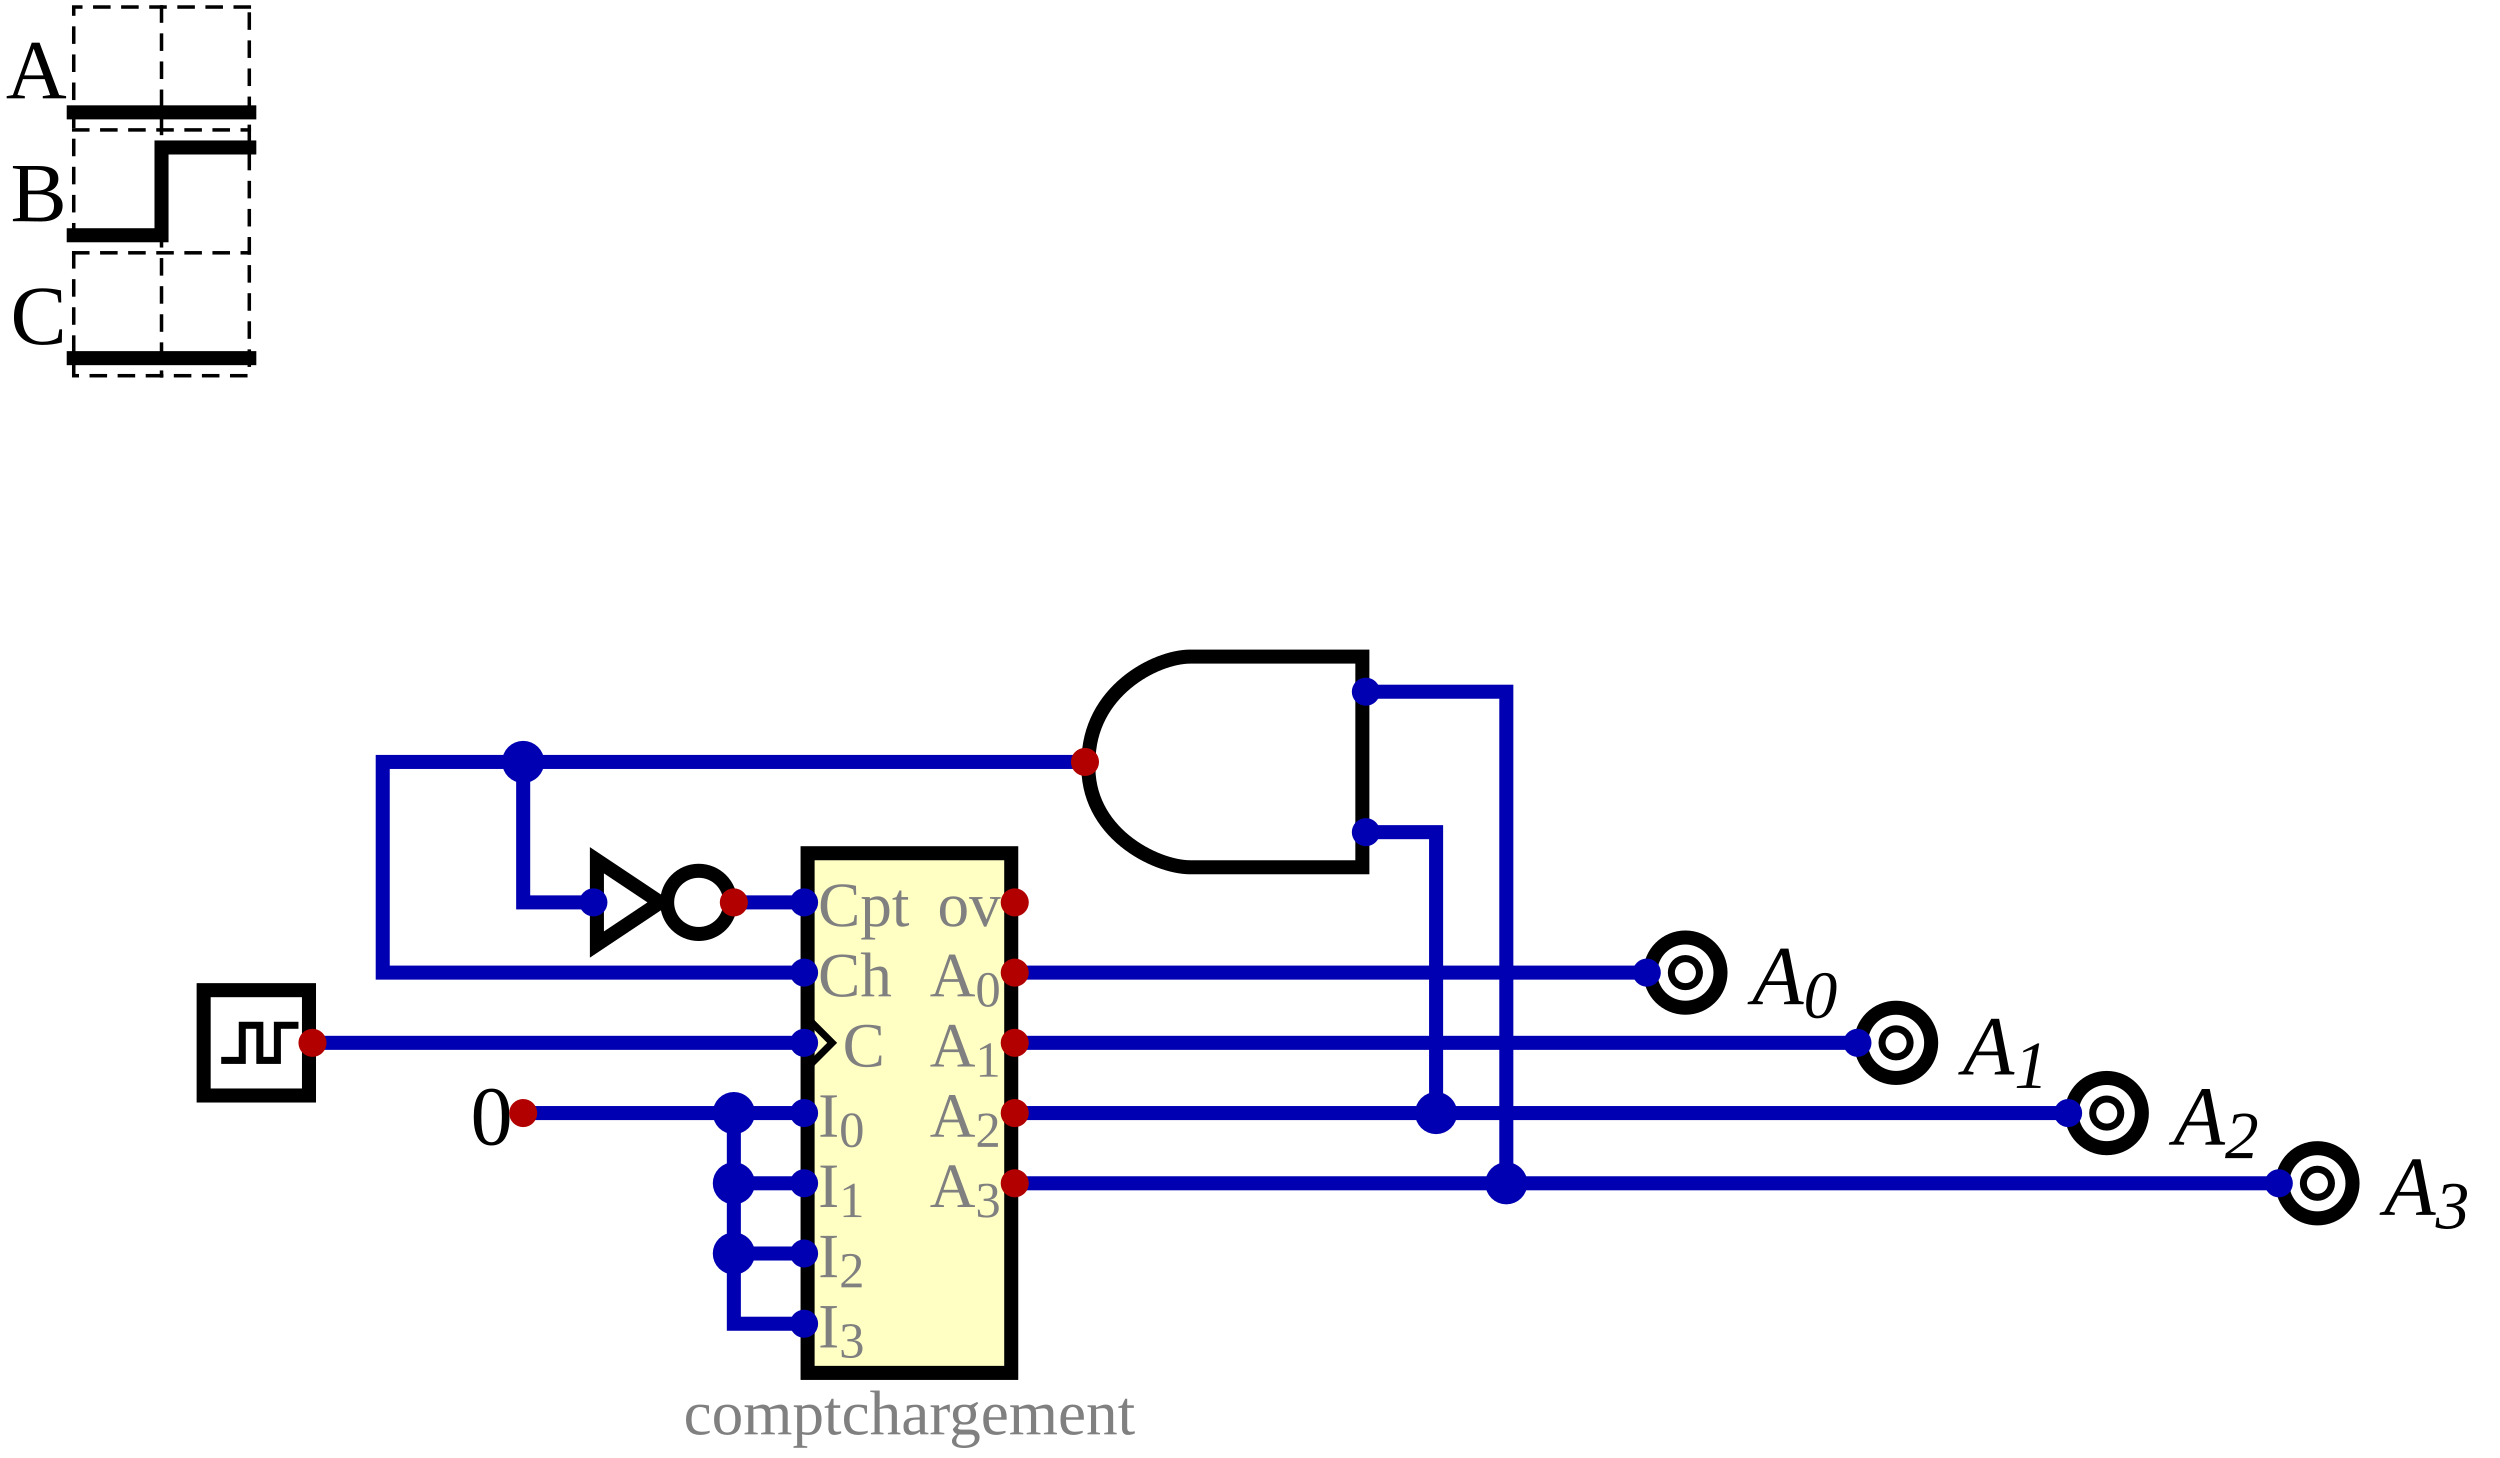
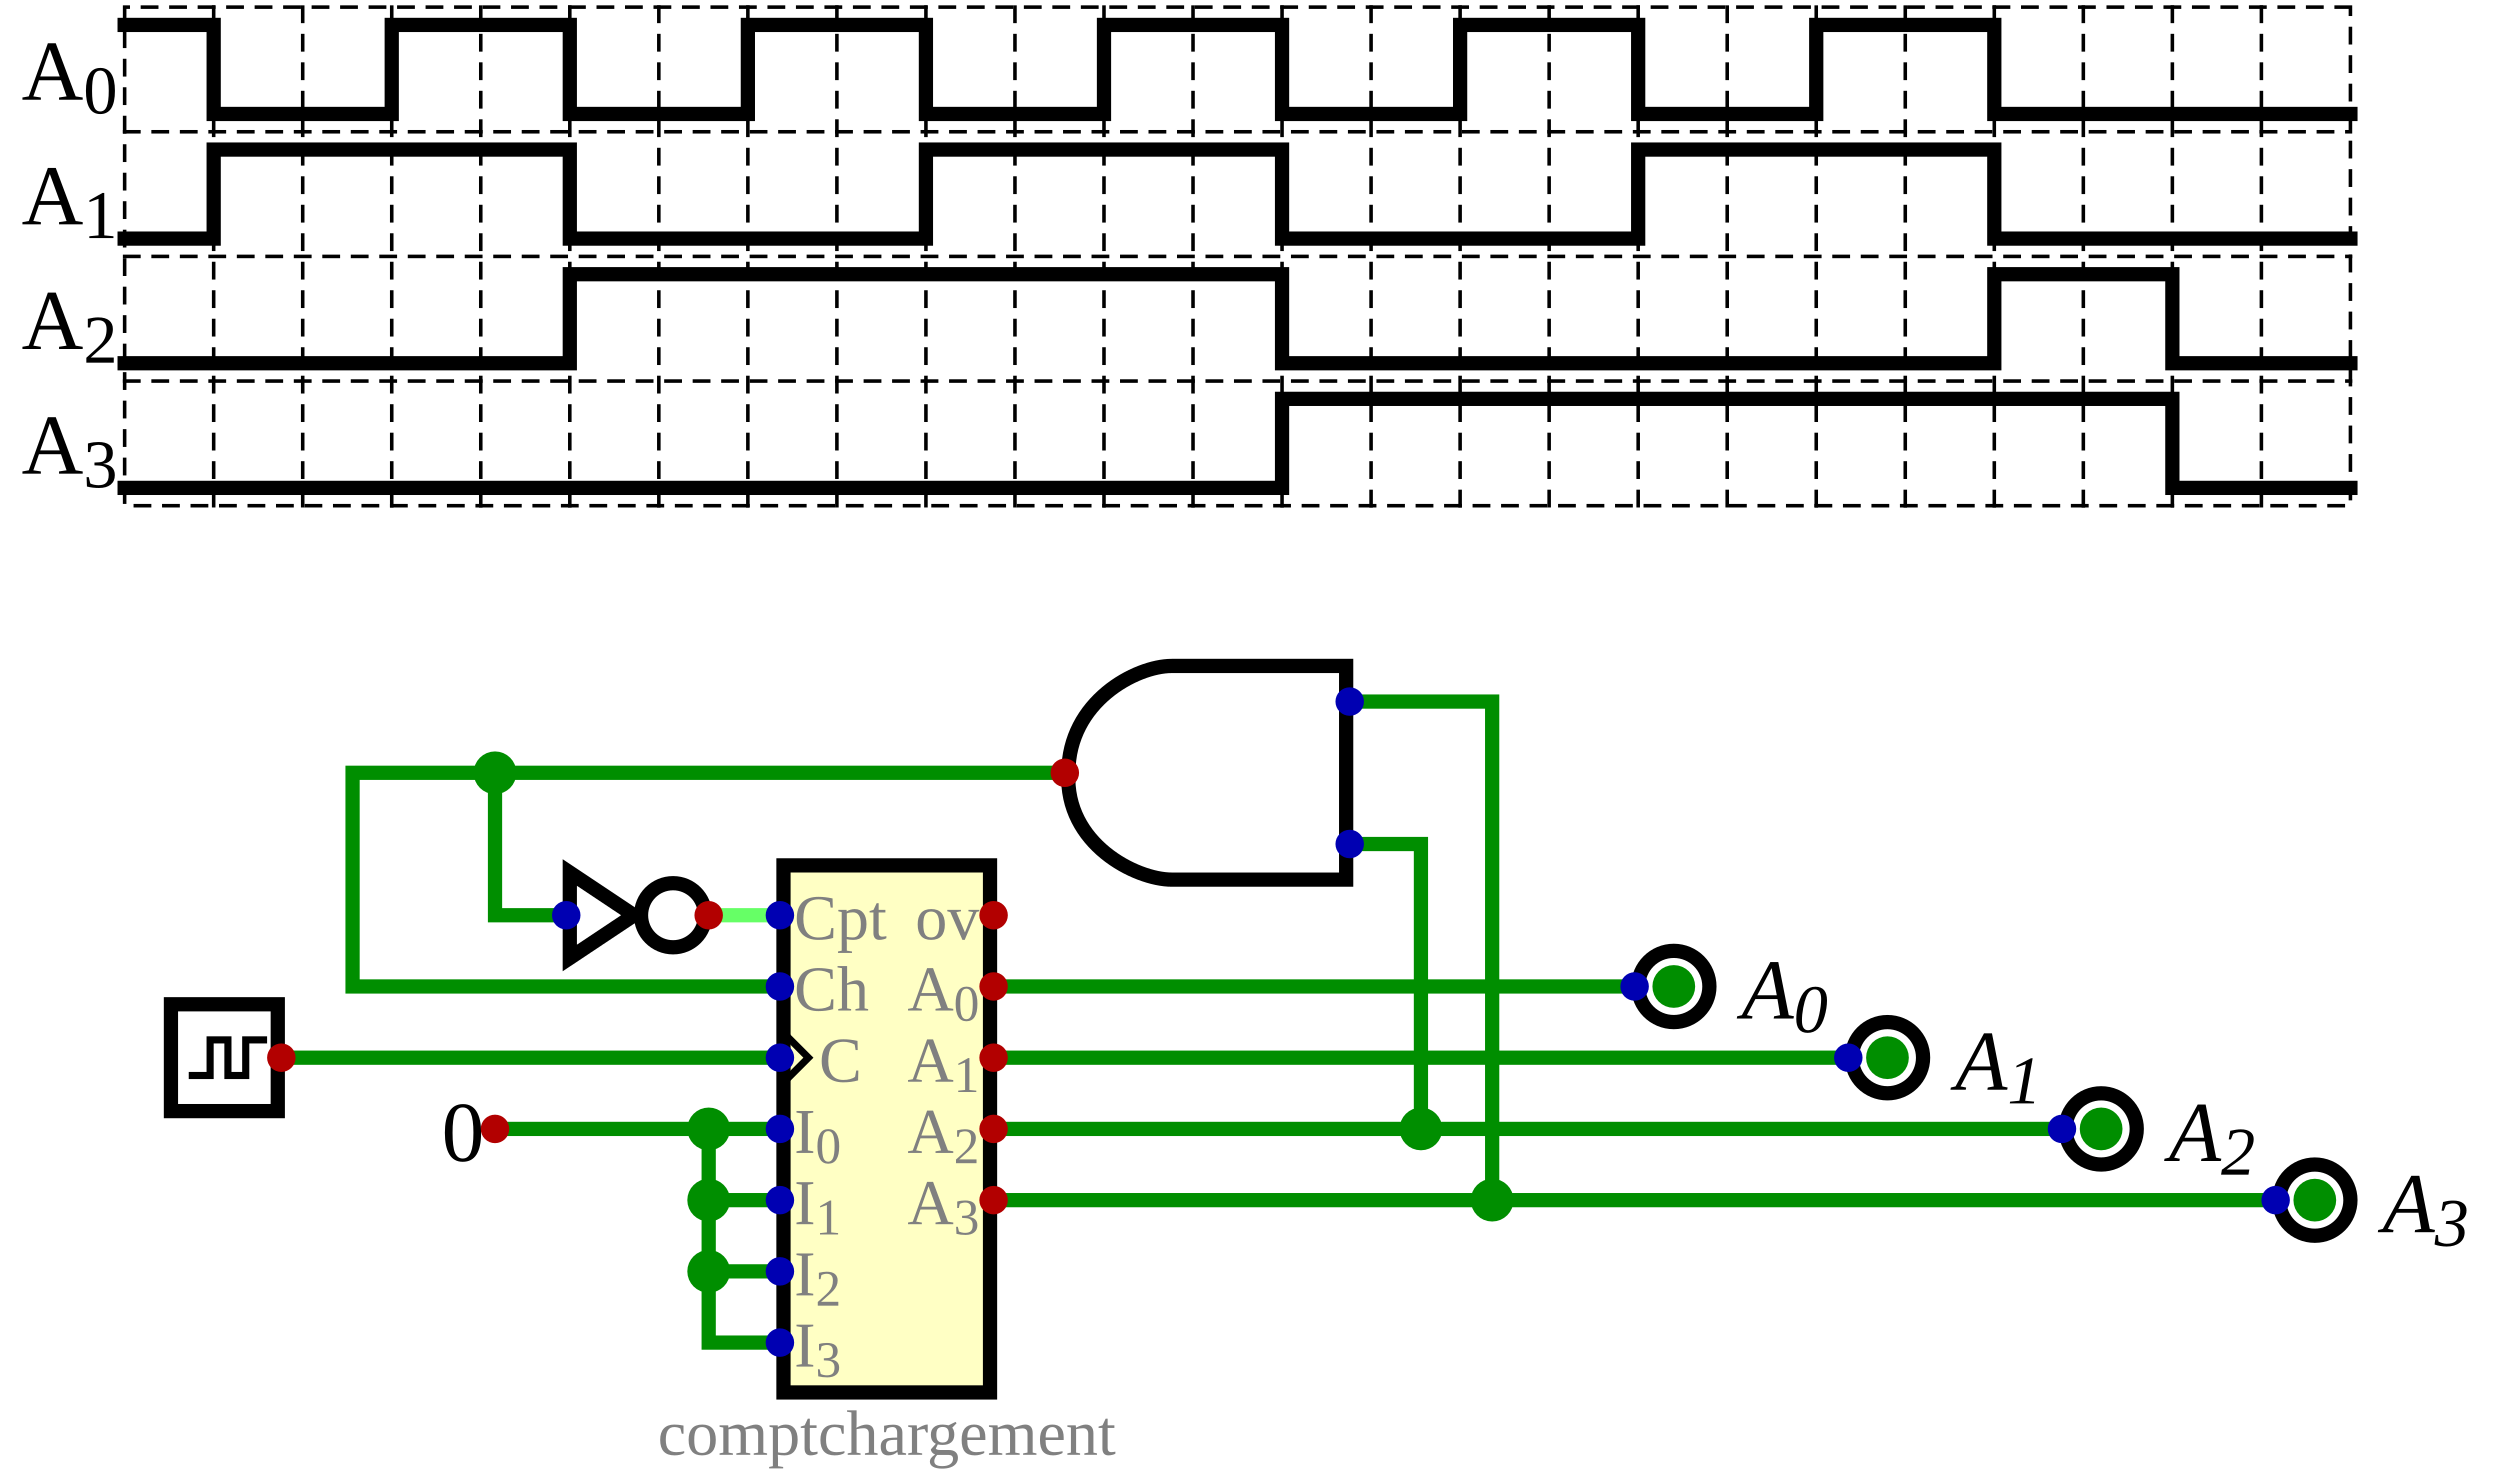
- <svg xmlns="http://www.w3.org/2000/svg" width="106.8mm" height="62.25mm" viewBox="-889 -197 712 415">
+ <svg xmlns="http://www.w3.org/2000/svg" width="105.3mm" height="62.25mm" viewBox="-879 -197 702 415">
  <g stroke-linecap="square">
-     <path d="M -868,-165 L -843,-165 L -818,-165" stroke="#000000" stroke-width="4.0" fill="none" />
-     <path d="M -868,-130 L -843,-130 L -843,-155 L -818,-155" stroke="#000000" stroke-width="4.0" fill="none" />
-     <path d="M -868,-95 L -843,-95 L -818,-95" stroke="#000000" stroke-width="4.0" fill="none" />
-     <path d="M -868,-160 L -818,-160" stroke-dasharray="4.0,4.0" stroke="#000000" stroke-width="1.0" fill="none" />
-     <path d="M -868,-125 L -818,-125" stroke-dasharray="4.0,4.0" stroke="#000000" stroke-width="1.0" fill="none" />
-     <path d="M -818,-195 L -868,-195 L -868,-90 L -818,-90 Z" stroke-dasharray="4.0,4.0" stroke="#000000" stroke-width="1.0" fill="none" />
-     <path d="M -843,-195 L -843,-90" stroke-dasharray="4.0,4.0" stroke="#000000" stroke-width="1.0" fill="none" />
-     <path d="M -600,80 L -420,80" stroke="#0000b2" stroke-width="4.0" fill="none" />
-     <path d="M -680,140 L -680,160 L -660,160" stroke="#0000b2" stroke-width="4.0" fill="none" />
-     <path d="M -500,0 L -460,0 L -460,140" stroke="#0000b2" stroke-width="4.0" fill="none" />
-     <path d="M -680,160 L -680,180 L -660,180" stroke="#0000b2" stroke-width="4.0" fill="none" />
-     <path d="M -600,100 L -360,100" stroke="#0000b2" stroke-width="4.0" fill="none" />
-     <path d="M -800,100 L -660,100" stroke="#0000b2" stroke-width="4.0" fill="none" />
-     <path d="M -600,120 L -480,120 L -300,120" stroke="#0000b2" stroke-width="4.0" fill="none" />
-     <path d="M -740,120 L -680,120 L -660,120" stroke="#0000b2" stroke-width="4.0" fill="none" />
-     <path d="M -500,40 L -480,40 L -480,120" stroke="#0000b2" stroke-width="4.0" fill="none" />
-     <path d="M -600,140 L -460,140 L -240,140" stroke="#0000b2" stroke-width="4.0" fill="none" />
-     <path d="M -680,120 L -680,140 L -660,140" stroke="#0000b2" stroke-width="4.0" fill="none" />
-     <path d="M -680,60 L -660,60" stroke="#0000b2" stroke-width="4.0" fill="none" />
-     <path d="M -740,20 L -740,60 L -720,60" stroke="#0000b2" stroke-width="4.0" fill="none" />
-     <path d="M -660,80 L -780,80 L -780,20 L -740,20 L -580,20" stroke="#0000b2" stroke-width="4.0" fill="none" />
+     <path d="M -600,80 L -420,80" stroke="#008e00" stroke-width="4.0" fill="none" />
+     <path d="M -680,140 L -680,160 L -660,160" stroke="#008e00" stroke-width="4.0" fill="none" />
+     <path d="M -500,0 L -460,0 L -460,140" stroke="#008e00" stroke-width="4.0" fill="none" />
+     <path d="M -680,160 L -680,180 L -660,180" stroke="#008e00" stroke-width="4.0" fill="none" />
+     <path d="M -600,100 L -360,100" stroke="#008e00" stroke-width="4.0" fill="none" />
+     <path d="M -800,100 L -660,100" stroke="#008e00" stroke-width="4.0" fill="none" />
+     <path d="M -600,120 L -480,120 L -300,120" stroke="#008e00" stroke-width="4.0" fill="none" />
+     <path d="M -740,120 L -680,120 L -660,120" stroke="#008e00" stroke-width="4.0" fill="none" />
+     <path d="M -500,40 L -480,40 L -480,120" stroke="#008e00" stroke-width="4.0" fill="none" />
+     <path d="M -600,140 L -460,140 L -240,140" stroke="#008e00" stroke-width="4.0" fill="none" />
+     <path d="M -680,120 L -680,140 L -660,140" stroke="#008e00" stroke-width="4.0" fill="none" />
+     <path d="M -740,20 L -740,60 L -720,60" stroke="#008e00" stroke-width="4.0" fill="none" />
+     <path d="M -660,80 L -780,80 L -780,20 L -740,20 L -580,20" stroke="#008e00" stroke-width="4.0" fill="none" />
+     <path d="M -680,60 L -660,60" stroke="#66ff66" stroke-width="4.0" fill="none" />
+     <path d="M -844,-160 L -219,-160" stroke-dasharray="4.0,4.0" stroke="#000000" stroke-width="1.0" fill="none" />
+     <path d="M -844,-125 L -219,-125" stroke-dasharray="4.0,4.0" stroke="#000000" stroke-width="1.0" fill="none" />
+     <path d="M -844,-90 L -219,-90" stroke-dasharray="4.0,4.0" stroke="#000000" stroke-width="1.0" fill="none" />
+     <path d="M -219,-195 L -844,-195 L -844,-55 L -219,-55 Z" stroke-dasharray="4.0,4.0" stroke="#000000" stroke-width="1.0" fill="none" />
+     <path d="M -819,-195 L -819,-55" stroke-dasharray="4.0,4.0" stroke="#000000" stroke-width="1.0" fill="none" />
+     <path d="M -794,-195 L -794,-55" stroke-dasharray="4.0,4.0" stroke="#000000" stroke-width="1.0" fill="none" />
+     <path d="M -769,-195 L -769,-55" stroke-dasharray="4.0,4.0" stroke="#000000" stroke-width="1.0" fill="none" />
+     <path d="M -744,-195 L -744,-55" stroke-dasharray="4.0,4.0" stroke="#000000" stroke-width="1.0" fill="none" />
+     <path d="M -719,-195 L -719,-55" stroke-dasharray="4.0,4.0" stroke="#000000" stroke-width="1.0" fill="none" />
+     <path d="M -694,-195 L -694,-55" stroke-dasharray="4.0,4.0" stroke="#000000" stroke-width="1.0" fill="none" />
+     <path d="M -669,-195 L -669,-55" stroke-dasharray="4.0,4.0" stroke="#000000" stroke-width="1.0" fill="none" />
+     <path d="M -644,-195 L -644,-55" stroke-dasharray="4.0,4.0" stroke="#000000" stroke-width="1.0" fill="none" />
+     <path d="M -619,-195 L -619,-55" stroke-dasharray="4.0,4.0" stroke="#000000" stroke-width="1.0" fill="none" />
+     <path d="M -594,-195 L -594,-55" stroke-dasharray="4.0,4.0" stroke="#000000" stroke-width="1.0" fill="none" />
+     <path d="M -569,-195 L -569,-55" stroke-dasharray="4.0,4.0" stroke="#000000" stroke-width="1.0" fill="none" />
+     <path d="M -544,-195 L -544,-55" stroke-dasharray="4.0,4.0" stroke="#000000" stroke-width="1.0" fill="none" />
+     <path d="M -519,-195 L -519,-55" stroke-dasharray="4.0,4.0" stroke="#000000" stroke-width="1.0" fill="none" />
+     <path d="M -494,-195 L -494,-55" stroke-dasharray="4.0,4.0" stroke="#000000" stroke-width="1.0" fill="none" />
+     <path d="M -469,-195 L -469,-55" stroke-dasharray="4.0,4.0" stroke="#000000" stroke-width="1.0" fill="none" />
+     <path d="M -444,-195 L -444,-55" stroke-dasharray="4.0,4.0" stroke="#000000" stroke-width="1.0" fill="none" />
+     <path d="M -419,-195 L -419,-55" stroke-dasharray="4.0,4.0" stroke="#000000" stroke-width="1.0" fill="none" />
+     <path d="M -394,-195 L -394,-55" stroke-dasharray="4.0,4.0" stroke="#000000" stroke-width="1.0" fill="none" />
+     <path d="M -369,-195 L -369,-55" stroke-dasharray="4.0,4.0" stroke="#000000" stroke-width="1.0" fill="none" />
+     <path d="M -344,-195 L -344,-55" stroke-dasharray="4.0,4.0" stroke="#000000" stroke-width="1.0" fill="none" />
+     <path d="M -319,-195 L -319,-55" stroke-dasharray="4.0,4.0" stroke="#000000" stroke-width="1.0" fill="none" />
+     <path d="M -294,-195 L -294,-55" stroke-dasharray="4.0,4.0" stroke="#000000" stroke-width="1.0" fill="none" />
+     <path d="M -269,-195 L -269,-55" stroke-dasharray="4.0,4.0" stroke="#000000" stroke-width="1.0" fill="none" />
+     <path d="M -244,-195 L -244,-55" stroke-dasharray="4.0,4.0" stroke="#000000" stroke-width="1.0" fill="none" />
+     <path d="M -844,-190 L -819,-190 L -819,-165 L -794,-165 L -769,-165 L -769,-190 L -744,-190 L -719,-190 L -719,-165 L -694,-165 L -669,-165 L -669,-190 L -644,-190 L -619,-190 L -619,-165 L -594,-165 L -569,-165 L -569,-190 L -544,-190 L -519,-190 L -519,-165 L -494,-165 L -469,-165 L -469,-190 L -444,-190 L -419,-190 L -419,-165 L -394,-165 L -369,-165 L -369,-190 L -344,-190 L -319,-190 L -319,-165 L -294,-165 L -269,-165 L -244,-165 L -219,-165" stroke="#000000" stroke-width="4.0" fill="none" />
+     <path d="M -844,-130 L -819,-130 L -819,-155 L -794,-155 L -769,-155 L -744,-155 L -719,-155 L -719,-130 L -694,-130 L -669,-130 L -644,-130 L -619,-130 L -619,-155 L -594,-155 L -569,-155 L -544,-155 L -519,-155 L -519,-130 L -494,-130 L -469,-130 L -444,-130 L -419,-130 L -419,-155 L -394,-155 L -369,-155 L -344,-155 L -319,-155 L -319,-130 L -294,-130 L -269,-130 L -244,-130 L -219,-130" stroke="#000000" stroke-width="4.0" fill="none" />
+     <path d="M -844,-95 L -819,-95 L -794,-95 L -769,-95 L -744,-95 L -719,-95 L -719,-120 L -694,-120 L -669,-120 L -644,-120 L -619,-120 L -594,-120 L -569,-120 L -544,-120 L -519,-120 L -519,-95 L -494,-95 L -469,-95 L -444,-95 L -419,-95 L -394,-95 L -369,-95 L -344,-95 L -319,-95 L -319,-120 L -294,-120 L -269,-120 L -269,-95 L -244,-95 L -219,-95" stroke="#000000" stroke-width="4.0" fill="none" />
+     <path d="M -844,-60 L -819,-60 L -794,-60 L -769,-60 L -744,-60 L -719,-60 L -694,-60 L -669,-60 L -644,-60 L -619,-60 L -594,-60 L -569,-60 L -544,-60 L -519,-60 L -519,-85 L -494,-85 L -469,-85 L -444,-85 L -419,-85 L -394,-85 L -369,-85 L -344,-85 L -319,-85 L -294,-85 L -269,-85 L -269,-60 L -244,-60 L -219,-60" stroke="#000000" stroke-width="4.0" fill="none" />
    <g>
-       <circle cx="-680.0" cy="160.0" r="4.0" stroke="#0000b2" stroke-width="4.0" fill="#0000b2" />
-       <circle cx="-740.0" cy="20.0" r="4.0" stroke="#0000b2" stroke-width="4.0" fill="#0000b2" />
-       <circle cx="-480.0" cy="120.0" r="4.0" stroke="#0000b2" stroke-width="4.0" fill="#0000b2" />
-       <circle cx="-680.0" cy="120.0" r="4.0" stroke="#0000b2" stroke-width="4.0" fill="#0000b2" />
-       <circle cx="-460.0" cy="140.0" r="4.0" stroke="#0000b2" stroke-width="4.0" fill="#0000b2" />
-       <circle cx="-680.0" cy="140.0" r="4.0" stroke="#0000b2" stroke-width="4.0" fill="#0000b2" />
+       <circle cx="-680.0" cy="160.0" r="4.0" stroke="#008e00" stroke-width="4.0" fill="#008e00" />
+       <circle cx="-740.0" cy="20.0" r="4.0" stroke="#008e00" stroke-width="4.0" fill="#008e00" />
+       <circle cx="-480.0" cy="120.0" r="4.0" stroke="#008e00" stroke-width="4.0" fill="#008e00" />
+       <circle cx="-680.0" cy="120.0" r="4.0" stroke="#008e00" stroke-width="4.0" fill="#008e00" />
+       <circle cx="-460.0" cy="140.0" r="4.0" stroke="#008e00" stroke-width="4.0" fill="#008e00" />
+       <circle cx="-680.0" cy="140.0" r="4.0" stroke="#008e00" stroke-width="4.0" fill="#008e00" />
    </g>
    <g>
-       <text text-anchor="end" x="-870.0" y="-169.0" fill="#000000" style="font-size:24px">A</text>
-       <text text-anchor="end" x="-870.0" y="-134.0" fill="#000000" style="font-size:24px">B</text>
-       <text text-anchor="end" x="-870.0" y="-99.0" fill="#000000" style="font-size:24px">C</text>
+       <text text-anchor="end" x="-846.0" y="-169.0" fill="#000000" style="font-size:24px">A<tspan style="font-size:80%;baseline-shift:sub;">0</tspan>
+       </text>
+       <text text-anchor="end" x="-846.0" y="-134.0" fill="#000000" style="font-size:24px">A<tspan style="font-size:80%;baseline-shift:sub;">1</tspan>
+       </text>
+       <text text-anchor="end" x="-846.0" y="-99.0" fill="#000000" style="font-size:24px">A<tspan style="font-size:80%;baseline-shift:sub;">2</tspan>
+       </text>
+       <text text-anchor="end" x="-846.0" y="-64.0" fill="#000000" style="font-size:24px">A<tspan style="font-size:80%;baseline-shift:sub;">3</tspan>
+       </text>
    </g>
    <g>
      <text text-anchor="end" x="-743.0" y="129.0" fill="#000000" style="font-size:24px">0</text>
      <circle cx="-740.0" cy="120.0" r="2.0" stroke="#b20000" stroke-width="4.0" fill="#b20000" />
    </g>
    <g>
      <path d="M -550,-10 L -501,-10 L -501,50 L -550,50 C -560,50 -580,40 -579,20 C -579,0 -560,-10 -550,-10 Z" stroke="#000000" stroke-width="4.0" fill="none" />
      <circle cx="-500.0" cy="40.0" r="2.0" stroke="#0000b2" stroke-width="4.0" fill="#0000b2" />
      <circle cx="-500.0" cy="0.0" r="2.0" stroke="#0000b2" stroke-width="4.0" fill="#0000b2" />
      <circle cx="-580.0" cy="20.0" r="2.0" stroke="#b20000" stroke-width="4.0" fill="#b20000" />
    </g>
    <g>
-       <circle cx="-409.0" cy="80.0" r="4.0" stroke="#000000" stroke-width="2.0" fill="none" />
+       <circle cx="-409.0" cy="80.0" r="4.0" stroke="#008e00" stroke-width="4.0" fill="#008e00" />
      <circle cx="-409.0" cy="80.0" r="10.0" stroke="#000000" stroke-width="4.0" fill="none" />
      <text text-anchor="start" x="-390.0" y="89.0" fill="#000000" style="font-size:24px">
        <tspan style="font-style:italic;">A<tspan style="font-size:80%;baseline-shift:sub;">0</tspan>
        </tspan>
      </text>
      <circle cx="-420.0" cy="80.0" r="2.0" stroke="#0000b2" stroke-width="4.0" fill="#0000b2" />
    </g>
    <g>
-       <circle cx="-349.0" cy="100.0" r="4.0" stroke="#000000" stroke-width="2.0" fill="none" />
+       <circle cx="-349.0" cy="100.0" r="4.0" stroke="#008e00" stroke-width="4.0" fill="#008e00" />
      <circle cx="-349.0" cy="100.0" r="10.0" stroke="#000000" stroke-width="4.0" fill="none" />
      <text text-anchor="start" x="-330.0" y="109.0" fill="#000000" style="font-size:24px">
        <tspan style="font-style:italic;">A<tspan style="font-size:80%;baseline-shift:sub;">1</tspan>
        </tspan>
      </text>
      <circle cx="-360.0" cy="100.0" r="2.0" stroke="#0000b2" stroke-width="4.0" fill="#0000b2" />
    </g>
    <g>
-       <circle cx="-289.0" cy="120.0" r="4.0" stroke="#000000" stroke-width="2.0" fill="none" />
+       <circle cx="-289.0" cy="120.0" r="4.0" stroke="#008e00" stroke-width="4.0" fill="#008e00" />
      <circle cx="-289.0" cy="120.0" r="10.0" stroke="#000000" stroke-width="4.0" fill="none" />
      <text text-anchor="start" x="-270.0" y="129.0" fill="#000000" style="font-size:24px">
        <tspan style="font-style:italic;">A<tspan style="font-size:80%;baseline-shift:sub;">2</tspan>
        </tspan>
      </text>
      <circle cx="-300.0" cy="120.0" r="2.0" stroke="#0000b2" stroke-width="4.0" fill="#0000b2" />
    </g>
    <g>
-       <circle cx="-229.0" cy="140.0" r="4.0" stroke="#000000" stroke-width="2.0" fill="none" />
+       <circle cx="-229.0" cy="140.0" r="4.0" stroke="#008e00" stroke-width="4.0" fill="#008e00" />
      <circle cx="-229.0" cy="140.0" r="10.0" stroke="#000000" stroke-width="4.0" fill="none" />
      <text text-anchor="start" x="-210.0" y="149.0" fill="#000000" style="font-size:24px">
        <tspan style="font-style:italic;">A<tspan style="font-size:80%;baseline-shift:sub;">3</tspan>
        </tspan>
      </text>
      <circle cx="-240.0" cy="140.0" r="2.0" stroke="#0000b2" stroke-width="4.0" fill="#0000b2" />
    </g>
    <g>
      <path d="M -831,85 L -801,85 L -801,115 L -831,115 Z" stroke="#000000" stroke-width="4.0" fill="none" />
      <path d="M -825,105 L -820,105 L -820,95 L -815,95 L -815,105 L -810,105 L -810,95 L -805,95" stroke="#000000" stroke-width="2.0" fill="none" />
      <circle cx="-800.0" cy="100.0" r="2.0" stroke="#b20000" stroke-width="4.0" fill="#b20000" />
    </g>
    <g>
      <path d="M -719,48 L -701,60 L -719,72 Z" stroke="#000000" stroke-width="4.0" fill="none" />
      <circle cx="-690.0" cy="60.0" r="9.0" stroke="#000000" stroke-width="4.0" fill="none" />
      <circle cx="-720.0" cy="60.0" r="2.0" stroke="#0000b2" stroke-width="4.0" fill="#0000b2" />
      <circle cx="-680.0" cy="60.0" r="2.0" stroke="#b20000" stroke-width="4.0" fill="#b20000" />
    </g>
    <g>
      <path d="M -659,46 L -601,46 L -601,194 L -659,194 Z" stroke="#ffffb4" stroke-width="0.0" fill="#ffffb4" fill-opacity="0.784" />
      <path d="M -659,46 L -601,46 L -601,194 L -659,194 Z" stroke="#000000" stroke-width="4.0" fill="none" />
      <text text-anchor="start" x="-656.0" y="66.75" fill="#808080" style="font-size:18px">Cpt</text>
      <text text-anchor="start" x="-656.0" y="86.75" fill="#808080" style="font-size:18px">Ch</text>
      <path d="M -659,107 L -652,100 L -659,93" stroke="#000000" stroke-width="2.0" fill="none" />
      <text text-anchor="start" x="-649.0" y="106.75" fill="#808080" style="font-size:18px">C</text>
      <text text-anchor="start" x="-656.0" y="126.75" fill="#808080" style="font-size:18px">I<tspan style="font-size:80%;baseline-shift:sub;">0</tspan>
      </text>
      <text text-anchor="start" x="-656.0" y="146.75" fill="#808080" style="font-size:18px">I<tspan style="font-size:80%;baseline-shift:sub;">1</tspan>
      </text>
      <text text-anchor="start" x="-656.0" y="166.75" fill="#808080" style="font-size:18px">I<tspan style="font-size:80%;baseline-shift:sub;">2</tspan>
      </text>
      <text text-anchor="start" x="-656.0" y="186.75" fill="#808080" style="font-size:18px">I<tspan style="font-size:80%;baseline-shift:sub;">3</tspan>
      </text>
      <text text-anchor="end" x="-604.0" y="66.75" fill="#808080" style="font-size:18px">ov</text>
      <text text-anchor="end" x="-604.0" y="86.75" fill="#808080" style="font-size:18px">A<tspan style="font-size:80%;baseline-shift:sub;">0</tspan>
      </text>
      <text text-anchor="end" x="-604.0" y="106.75" fill="#808080" style="font-size:18px">A<tspan style="font-size:80%;baseline-shift:sub;">1</tspan>
      </text>
      <text text-anchor="end" x="-604.0" y="126.75" fill="#808080" style="font-size:18px">A<tspan style="font-size:80%;baseline-shift:sub;">2</tspan>
      </text>
      <text text-anchor="end" x="-604.0" y="146.75" fill="#808080" style="font-size:18px">A<tspan style="font-size:80%;baseline-shift:sub;">3</tspan>
      </text>
      <text text-anchor="middle" x="-630.0" y="211.5" fill="#808080" style="font-size:18px">comptchargement</text>
      <circle cx="-660.0" cy="60.0" r="2.0" stroke="#0000b2" stroke-width="4.0" fill="#0000b2" />
      <circle cx="-660.0" cy="80.0" r="2.0" stroke="#0000b2" stroke-width="4.0" fill="#0000b2" />
      <circle cx="-660.0" cy="100.0" r="2.0" stroke="#0000b2" stroke-width="4.0" fill="#0000b2" />
      <circle cx="-660.0" cy="120.0" r="2.0" stroke="#0000b2" stroke-width="4.0" fill="#0000b2" />
      <circle cx="-660.0" cy="140.0" r="2.0" stroke="#0000b2" stroke-width="4.0" fill="#0000b2" />
      <circle cx="-660.0" cy="160.0" r="2.0" stroke="#0000b2" stroke-width="4.0" fill="#0000b2" />
      <circle cx="-660.0" cy="180.0" r="2.0" stroke="#0000b2" stroke-width="4.0" fill="#0000b2" />
      <circle cx="-600.0" cy="60.0" r="2.0" stroke="#b20000" stroke-width="4.0" fill="#b20000" />
      <circle cx="-600.0" cy="80.0" r="2.0" stroke="#b20000" stroke-width="4.0" fill="#b20000" />
      <circle cx="-600.0" cy="100.0" r="2.0" stroke="#b20000" stroke-width="4.0" fill="#b20000" />
      <circle cx="-600.0" cy="120.0" r="2.0" stroke="#b20000" stroke-width="4.0" fill="#b20000" />
      <circle cx="-600.0" cy="140.0" r="2.0" stroke="#b20000" stroke-width="4.0" fill="#b20000" />
    </g>
  </g>
</svg>
